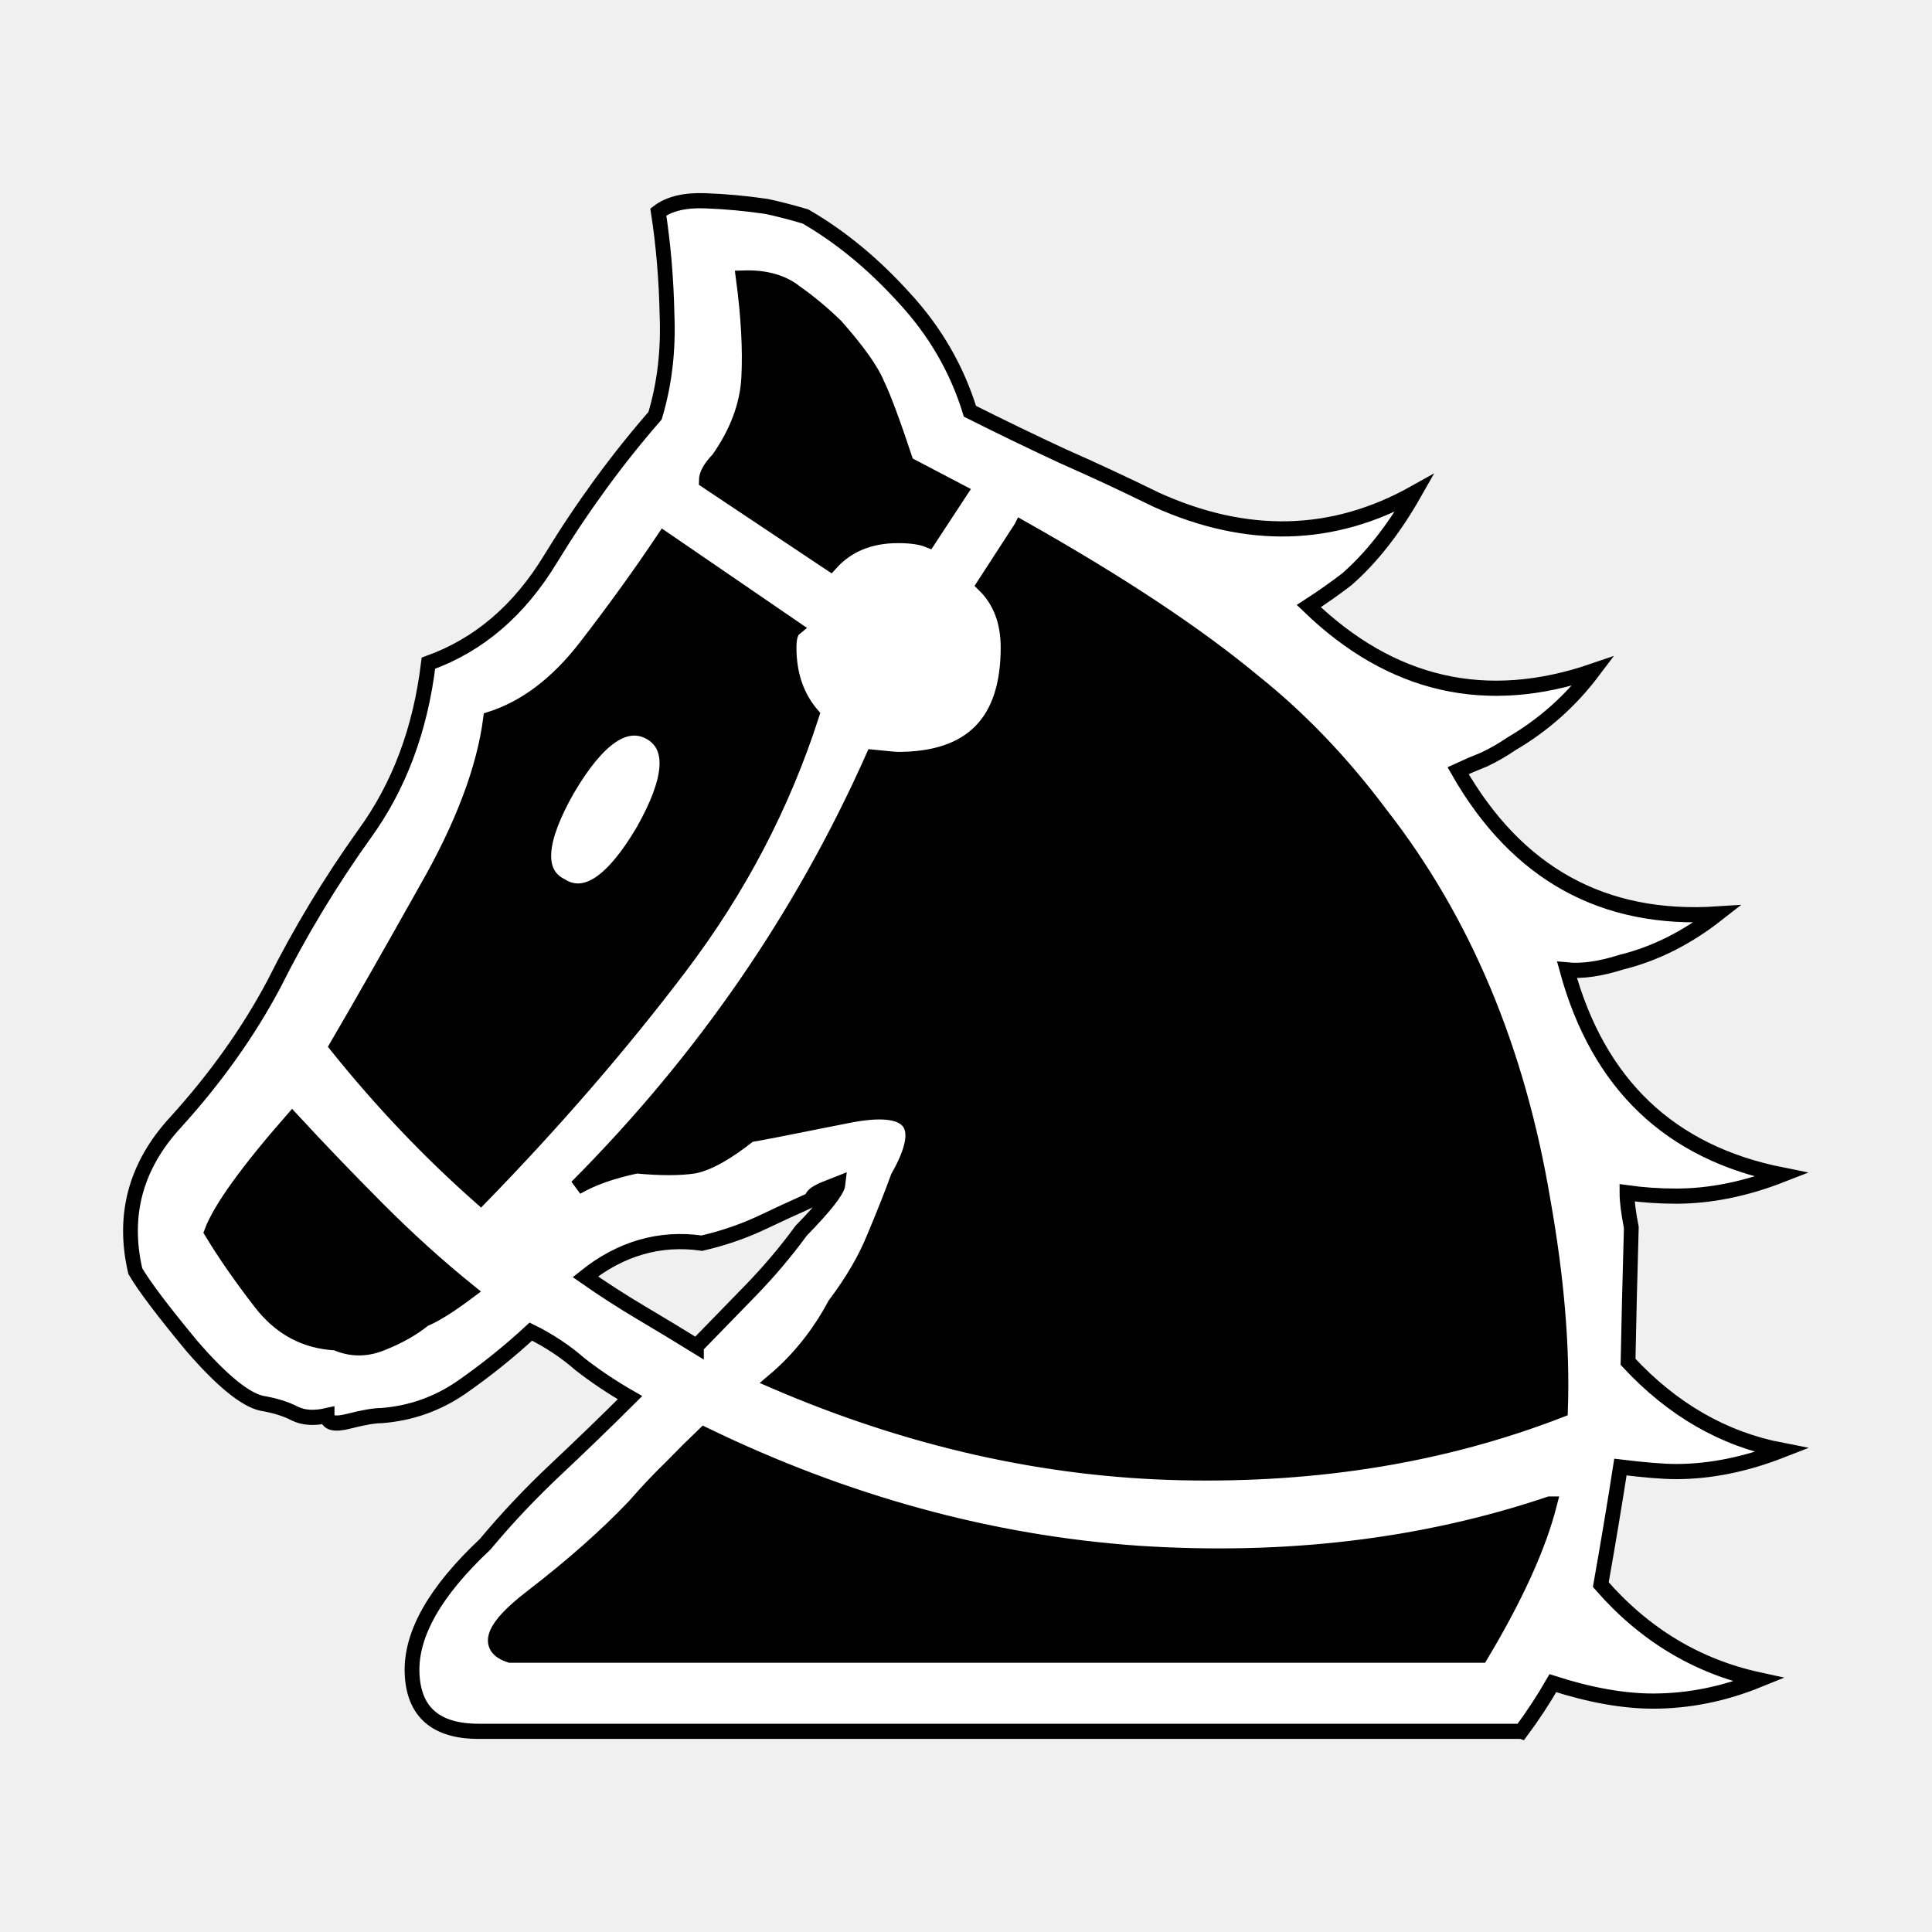
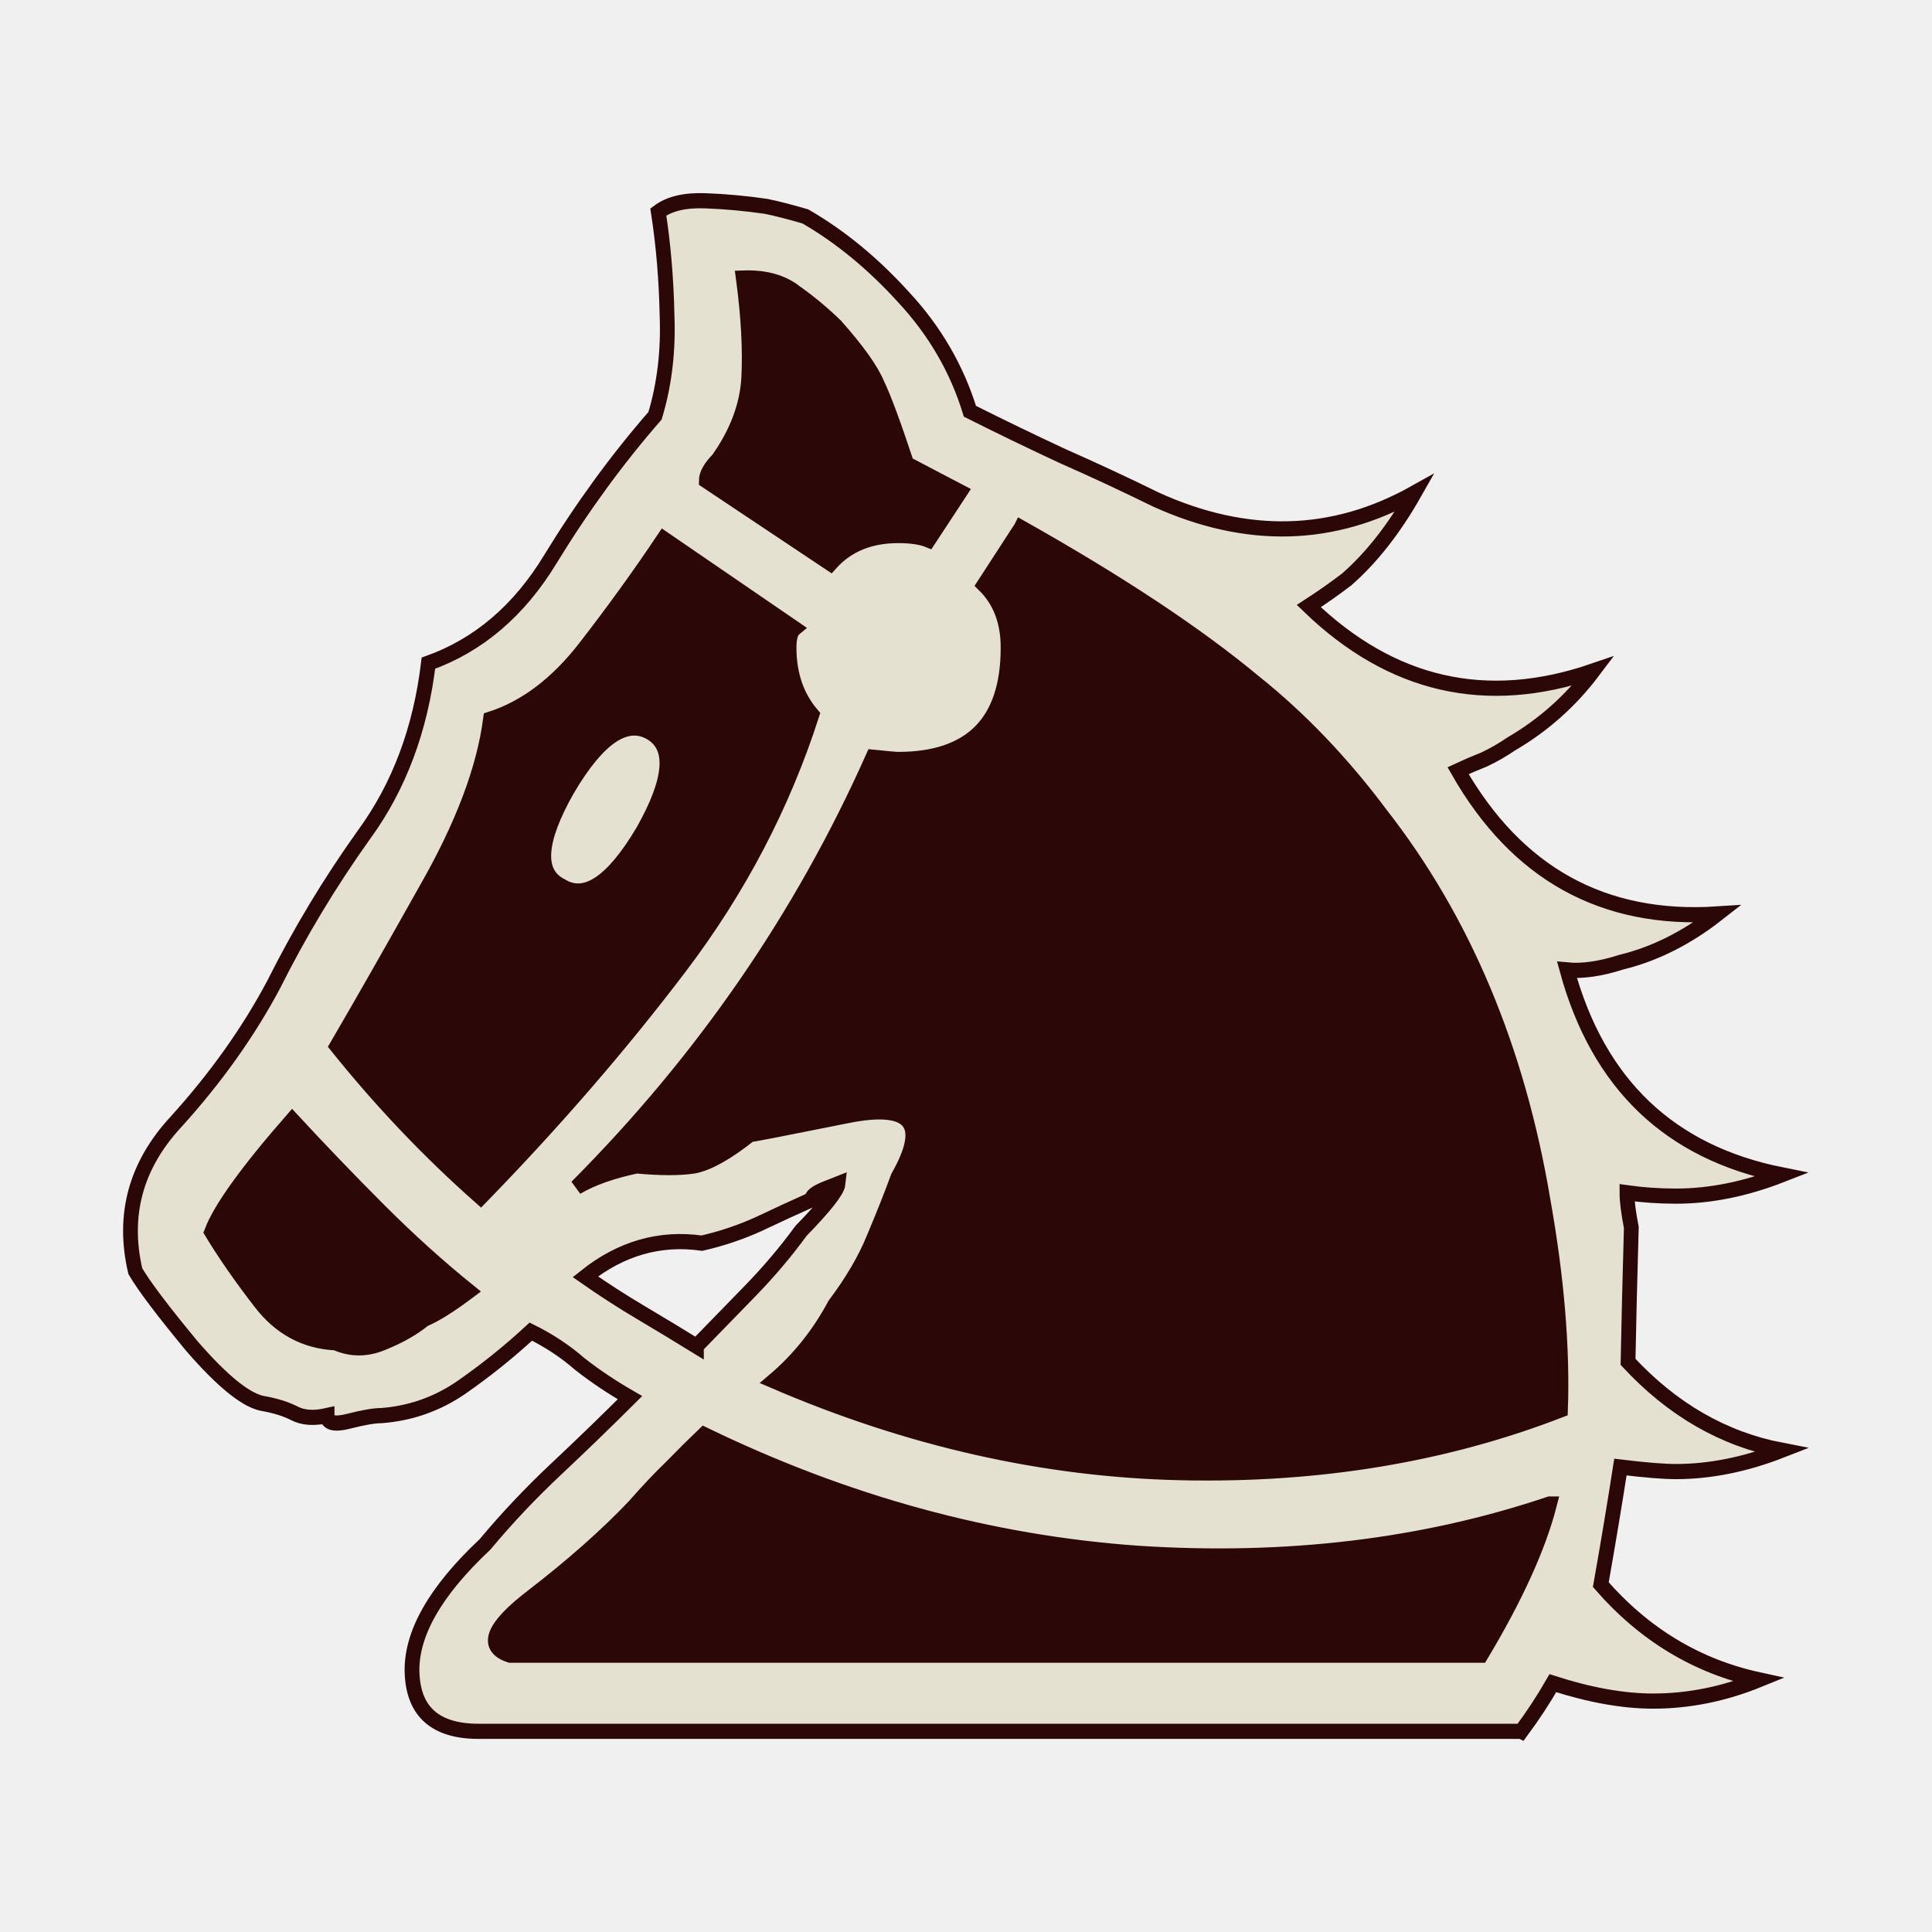
<svg xmlns="http://www.w3.org/2000/svg" width="550" height="550" viewBox="0 0 145.521 145.521" version="1.1" id="svg5">
  <defs id="defs2" />
  <g id="layer1" transform="translate(10.00001,9.999859)">
    <text xml:space="preserve" style="font-size:40px;line-height:1.25;font-family:'Chess Condal';-inkscape-font-specification:'Chess Condal';fill:#ffffff;fill-opacity:1;stroke:none;stroke-width:0.265;stroke-opacity:1" x="87.549" y="91.299" id="text29524">
      <tspan id="tspan29522" style="fill:#ffffff;fill-opacity:1;stroke:none;stroke-width:0.265;stroke-opacity:1" x="87.549" y="91.299" />
    </text>
    <text xml:space="preserve" style="font-size:40px;line-height:1.25;font-family:'Chess Leipzig';-inkscape-font-specification:'Chess Leipzig';stroke-width:0.265" x="254.014" y="94.276" id="text58610">
      <tspan id="tspan58608" style="stroke-width:0.265" x="254.014" y="94.276" />
    </text>
    <text xml:space="preserve" style="font-size:40px;line-height:1.25;font-family:'Chess Maya';-inkscape-font-specification:'Chess Maya';stroke-width:0.265" x="237.016" y="39.904" id="text87666">
      <tspan id="tspan87664" style="stroke-width:0.265" x="237.016" y="39.904" />
    </text>
-     <g id="g837" transform="matrix(0.2429111,0,0,0.2496111,3.004282,1.356204)">
-       <path style="fill:#000000;fill-opacity:1;stroke:#000000;stroke-width:4.577px;stroke-linecap:butt;stroke-linejoin:miter;stroke-opacity:1" d="m 5.641,316.169 c 2.284,-2.063 1.749,-5.709 2.949,-8.11 1.013,-2.027 3.223,-3.24 4.424,-5.161 3.292,-5.267 7.128,-10.569 11.06,-15.484 1.632,-2.04 3.712,-3.725 5.161,-5.898 0.431,-0.647 0.252,-1.605 0.737,-2.212 0.554,-0.692 1.645,-0.794 2.212,-1.475 1.484,-1.781 2.458,-3.932 3.687,-5.898 1.495,-2.391 1.73,-4.934 2.949,-7.373 1.739,-3.477 3.576,-6.755 5.161,-10.322 1.565,-3.522 1.922,-7.531 3.687,-11.06 1.508,-3.017 3.653,-5.831 5.161,-8.848 0.695,-1.39 0.675,-3.091 1.475,-4.424 1.432,-2.386 7.597,-8.781 8.11,-10.322 0.156,-0.466 -0.273,-1.066 0,-1.475 1.028,-1.542 5.335,-2.733 5.898,-4.424 0.156,-0.466 -0.156,-1.008 0,-1.475 0.48,-1.441 2.386,-2.733 2.949,-4.424 0.878,-2.634 -2.855,3.037 0.737,-2.949 0.715,-1.192 2.327,-1.706 2.949,-2.949 0.22,-0.44 -0.096,-0.993 0,-1.475 1.073,-5.367 0.084,0.57 2.212,-3.687 0.453,-0.906 0.235,-2.069 0.737,-2.949 1.935,-3.386 2.315,-1.784 3.687,-5.898 0.378,-1.133 1.61,-0.571 2.212,-1.475 0.273,-0.409 -0.156,-1.008 0,-1.475 0.378,-1.133 1.61,-0.571 2.212,-1.475 0.859,-1.289 0.957,-7.075 1.475,-8.11 0.311,-0.622 1.089,-0.896 1.475,-1.475 0.761,-1.142 0.672,-3.957 1.475,-5.161 1.161,-1.741 2.512,-3.399 3.687,-5.161 0.957,-1.436 4.579,-4.37 5.898,-5.161 1.605,-0.963 3.838,-0.888 5.161,-2.212 0.55,-0.55 0.252,-1.605 0.737,-2.212 2.053,-2.566 8.573,-4.886 11.06,-7.373 3.768,-3.768 -3.092,1.028 2.212,-2.949 1.533,-1.15 1.245,-0.186 2.212,-1.475 0.86,-1.146 1.199,-2.673 2.212,-3.687 1.115,-1.115 3.432,-2.199 4.424,-3.687 0.61,-0.915 0.836,-2.055 1.475,-2.949 1.01,-1.414 3.041,-2.073 3.687,-3.687 0.274,-0.685 -0.274,-1.527 0,-2.212 0.584,-1.461 2.245,-2.279 2.949,-3.687 1.588,-3.177 2.884,-7.111 3.687,-10.322 0.817,-3.268 3.698,-7.397 5.161,-10.322 1.534,-3.069 -0.051,0.788 1.475,-0.737 1.713,-1.713 3.934,-4.672 5.161,-5.898 0.348,-0.348 1.127,0.348 1.475,0 1.791,-1.791 -0.219,-1.083 1.475,-2.212 0.843,-0.562 2.233,-0.021 2.949,-0.737 0.348,-0.348 -0.22,-1.035 0,-1.475 0.348,-0.695 1.864,-0.042 2.212,-0.737 0.22,-0.44 -0.22,-1.035 0,-1.475 0.466,-0.933 1.959,-1.2 2.212,-2.212 0.179,-0.715 -0.145,-1.489 0,-2.212 0.664,-3.32 2.953,-6.643 4.424,-9.585 1.056,-2.112 1.453,-5.095 2.212,-7.373 2.354,-7.062 0.057,-13.499 1.475,-19.17 0.085,-0.337 0.68,-0.394 0.737,-0.737 0.392,-2.353 -1.064,-6.719 0,-8.848 0.271,-0.541 0.737,0.393 0.737,-2.212 0,-4.52 -1.877,-8.714 2.949,-10.322 5.975,-1.992 16.665,2.606 22.119,4.424 1.639,0.546 4.422,0.736 5.899,1.475 2.621,1.311 0.972,1.061 4.424,2.212 2.269,0.756 3.643,3.643 5.161,5.161 0.777,0.777 2.29,0.595 2.949,1.475 0.466,0.622 0.306,1.565 0.737,2.212 0.137,0.204 0.564,-0.174 0.737,0 1.791,1.791 -0.219,1.083 1.475,2.212 0.737,0.491 2.599,1.161 2.949,2.212 0.156,0.466 -0.156,1.008 0,1.475 0.378,1.133 1.61,0.571 2.212,1.475 0.273,0.409 -0.156,1.008 0,1.475 0.437,1.31 2.537,2.45 2.949,3.687 0.564,1.693 0.359,3.488 1.475,5.161 0.868,1.302 2.457,2.947 2.949,4.424 0.233,0.699 -0.274,1.527 0,2.212 0.258,0.645 1.089,0.896 1.475,1.475 0.513,0.769 0.35,2.175 0.737,2.949 0.111,0.22 0.627,-0.22 0.737,0 0.33,0.659 -0.659,1.882 0,2.212 0.44,0.22 1.127,-0.348 1.475,0 0.501,0.501 0.34,3.628 0.737,4.424 0.366,0.731 1.22,1.448 1.475,2.212 0.156,0.466 -0.22,1.035 0,1.475 0.879,1.758 3.792,3.265 4.424,5.161 0.156,0.466 -0.273,1.066 0,1.475 0.577,0.865 3.574,2.837 4.424,3.687 0.983,0.983 -1.564,0.707 0.737,1.475 2.239,0.746 5.205,0.911 7.373,2.212 0.596,0.358 0.829,1.216 1.475,1.475 2.529,0 1.998,-0.233 4.424,0.737 4.282,1.713 8.356,4.108 12.534,5.898 3.307,1.417 2.292,0.04 5.161,1.475 2.334,1.167 4.24,3.397 6.636,4.424 3.307,1.417 2.292,0.04 5.161,1.475 3.792,1.896 7.351,3.779 11.06,5.898 2.303,1.316 5.25,2.095 7.373,3.687 8.567,6.425 16.77,13.729 25.069,20.645 1.694,1.411 2.823,3.88 4.424,5.161 0.607,0.486 1.662,0.188 2.212,0.737 0.55,0.55 0.188,1.662 0.737,2.212 1.013,1.013 2.586,1.294 3.687,2.212 1.319,1.099 1.903,3.532 3.687,4.424 0.44,0.22 1.035,-0.22 1.475,0 0.643,0.322 7.463,8.2 8.11,8.848 1.696,1.696 4.682,2.958 6.636,4.424 1.927,1.445 3.056,3.338 4.424,5.161 0.417,0.556 0.983,0.983 1.475,1.475 0.737,0.492 1.658,0.783 2.212,1.475 0.486,0.607 0.188,1.662 0.737,2.212 0.55,0.55 1.662,0.188 2.212,0.737 0.936,0.936 0.681,2.628 1.475,3.687 2.268,3.023 5.003,5.885 7.373,8.848 1.401,1.751 3.593,4.559 4.424,6.636 0.183,0.456 -0.273,1.066 0,1.475 0.305,0.457 1.086,0.349 1.475,0.737 2.766,2.766 0.467,1.359 2.212,3.687 0.626,0.834 1.746,1.279 2.212,2.212 1.019,2.038 2.493,3.909 3.687,5.898 0.4,0.666 0.271,1.59 0.737,2.212 0.33,0.44 1.17,0.28 1.475,0.737 0.734,1.101 0.773,2.564 1.475,3.687 0.864,1.382 3.56,3.779 4.424,5.161 1.847,2.954 5.925,14.035 7.373,15.483 0.389,0.389 1.229,0.246 1.475,0.737 4.091,8.183 -3.379,-2.488 0.737,3.687 0.983,1.475 1.696,3.171 2.949,4.424 0.627,0.627 1.72,0.737 2.212,1.475 7.299,10.948 -4.555,-3.883 1.475,5.161 0.578,0.868 1.633,1.344 2.212,2.212 0.919,1.379 7.061,16.875 7.373,18.433 0.145,0.723 -0.274,1.527 0,2.212 0.258,0.645 1.216,0.829 1.475,1.475 0.6,1.5 0.575,6.761 1.475,8.11 0.305,0.457 1.229,0.246 1.475,0.737 0.33,0.659 -0.145,1.489 0,2.212 0.543,2.717 1.667,5.386 2.212,8.11 0.289,1.446 -0.289,2.978 0,4.424 1.265,6.324 0.737,13.302 0.737,19.907 0,9.339 0,18.679 0,28.018 0,7.619 0,15.238 0,22.857 0,3.084 -0.502,6.571 0,9.585 0.749,4.496 1.89,11.611 0.737,16.221 -0.509,2.034 -1.705,3.87 -2.212,5.898 -0.913,3.651 -1.076,7.651 -2.212,11.06 -0.774,2.322 -3.838,6.503 -4.424,8.848 -0.238,0.954 0.44,2.07 0,2.949 -1.585,3.17 -2.87,6.478 -4.424,9.585 -0.378,0.756 -0.359,2.193 -0.737,2.949 -0.738,1.476 -2.202,2.93 -2.949,4.424 -0.22,0.44 0.156,1.008 0,1.475 -0.43,1.289 -2.325,2.438 -2.949,3.687 -0.335,0.669 -1.285,4.972 -1.475,5.161 -0.368,0.369 -1.106,0.369 -1.475,0.737 -0.902,0.902 -1.109,3.135 -2.212,3.687 -0.44,0.22 -1.066,-0.273 -1.475,0 -0.578,0.386 -0.853,1.164 -1.475,1.475 -1.588,0.794 -27.785,0 -30.967,0 -6.744,0 -13.288,0.529 -19.907,1.475 -3.731,0.533 -8.048,0 -11.797,0 -8.356,0 -16.712,0 -25.069,0 -10.546,0 -23.581,-1.148 -33.916,0 -8.77,0.974 -17.641,0.737 -26.543,0.737 -4.588,0 -9.45,0.456 -14.009,0 -17.936,-1.794 -36.512,-0.737 -54.561,-0.737 -20.983,0 -41.714,-0.737 -62.671,-0.737 -6.144,0 -12.289,0 -18.433,0 -2.811,0 -6.848,0.684 -9.585,0 -0.86,-0.215 -1.371,-1.194 -2.212,-1.475 -3.263,-1.088 -6.422,0.951 -8.848,-1.475 -0.55,-0.55 -0.306,-1.565 -0.737,-2.212 -0.305,-0.457 -1.229,-0.246 -1.475,-0.737 -0.422,-0.844 -0.161,-2.821 -0.737,-3.687 -0.386,-0.578 -1.089,-0.896 -1.475,-1.475 -1.388,-2.082 1.136,-11.657 2.212,-13.272 2.881,-4.322 7.498,-7.498 11.06,-11.06 2.196,-2.196 -1.103,-0.96 2.212,-2.949 3.293,-1.976 6.507,-3.59 9.585,-5.898 7.185,-5.389 12.587,-12.815 19.907,-17.695 2.568,-1.712 3.769,-5.243 5.898,-7.373 2.635,-2.635 3.054,-2.737 5.161,-5.898 1.094,-1.64 3.156,-2.419 4.424,-3.687 1.37,-1.37 1.205,-3.116 2.949,-4.424 2.61,-1.957 5.078,-3.603 7.373,-5.898 1.205,-1.205 1.497,-2.598 2.949,-3.687 0.622,-0.466 1.662,-0.188 2.212,-0.737 0.389,-0.389 0.349,-1.086 0.737,-1.475 1.545,-1.545 4.555,-3.08 5.898,-4.424 0.389,-0.389 0.349,-1.086 0.737,-1.475 2.496,-2.496 0.453,1.022 2.949,-1.475 0.389,-0.389 0.349,-1.086 0.737,-1.475 0.618,-0.618 3.126,-1.652 3.687,-2.212 0.389,-0.389 0.349,-1.086 0.737,-1.475 0.777,-0.777 2.172,-0.697 2.949,-1.475 1.022,-1.022 4.038,-5.337 5.161,-5.898 0.44,-0.22 1.127,0.347 1.475,0 0.348,-0.347 -0.156,-1.008 0,-1.475 0.604,-1.813 3.557,-2.69 4.424,-4.424 1.122,-2.245 0.825,-1.562 2.949,-3.687 1.365,-1.365 1.521,-3.733 2.949,-5.161 1.61,-1.61 2.299,-3.08 3.687,-5.161 0.94,-1.41 3.875,-3.692 4.424,-4.424 1.265,-1.687 1.745,-3.761 2.212,-5.161 0.22,-0.659 1.216,-0.829 1.475,-1.475 1.769,-4.423 0.843,-1.685 2.212,-4.424 1.687,-3.374 1.756,-6.392 2.212,-9.585 0.211,-1.48 1.794,-3.367 0.737,-4.424 -0.561,-0.561 -6.275,-0.119 -6.636,0 -1.868,0.623 -3.234,1.827 -5.161,2.212 -4.132,0.827 -8.377,1.815 -12.534,2.949 -1.277,0.348 -2.395,1.188 -3.687,1.475 -1.44,0.32 -3.025,-0.466 -4.424,0 -2.375,0.792 -5.497,1.232 -8.11,2.212 -1.029,0.386 -1.892,1.173 -2.949,1.475 -0.709,0.203 -1.527,-0.274 -2.212,0 -1.866,0.747 -1.083,1.465 -2.949,2.212 -7.517,3.007 -14.884,3.905 -22.857,5.898 -1.15,0.288 -2.526,-0.232 -3.687,0 -4.36,0.872 -0.074,0.472 -4.424,2.212 -0.456,0.183 -0.983,0 -1.475,0 -0.737,0.246 -1.517,0.39 -2.212,0.737 -2.873,1.437 -5.263,3.737 -8.11,5.161 -0.695,0.347 -1.615,0.24 -2.212,0.737 -0.944,0.787 -1.444,1.99 -2.212,2.949 -1.385,1.731 -0.188,-0.366 -2.949,1.475 -3.624,2.416 -0.966,1.704 -3.687,4.424 -0.932,0.932 -3.662,2.187 -4.424,2.949 -0.389,0.389 -0.298,1.145 -0.737,1.475 -1.784,1.338 -3.818,1.448 -5.161,3.687 -0.4,0.666 -0.188,1.662 -0.737,2.212 -0.55,0.55 -1.517,0.39 -2.212,0.737 -1.129,0.565 -0.577,1.314 -1.475,2.212 -0.505,0.505 -4.213,2.634 -4.424,2.949 -1.583,2.374 0.141,1.737 -1.475,2.949 -1.563,1.172 -4.564,2.353 -5.898,3.687 -0.389,0.389 -0.349,1.086 -0.737,1.475 -0.817,0.817 -3.416,1.072 -4.424,1.475 -2.45,0.98 -4.524,3.016 -6.636,4.424 -1.318,0.878 -7.932,1.268 -9.585,1.475 -8.781,1.098 0.83,0.161 -4.424,1.475 -1.842,0.46 -4.024,-0.313 -5.898,0 -5.118,0.853 -10.229,1.313 -15.484,0 -2.504,-0.626 -9.739,-3.84 -11.06,-5.161 -0.691,-0.691 -1.231,-2.295 -2.212,-2.949 -2.587,-1.724 -6.21,-3.365 -8.11,-5.899 -0.591,-0.788 -4.423,-5.406 -5.161,-5.898 -0.457,-0.305 -1.086,-0.349 -1.475,-0.737 -1.392,-1.393 -0.348,-1.392 -0.737,-2.949 -0.405,-1.618 -1.578,-1.682 -2.212,-2.949 -0.695,-1.39 -0.779,-3.034 -1.475,-4.424 -2.513,-5.026 -3.687,-6.827 -3.687,-12.534 0,-5.078 3.958,-2.407 0.737,-8.848 z" id="path997" />
-       <g aria-label="n" id="text90574" style="font-size:600.874px;line-height:1.25;font-family:'Chess Magnetic';-inkscape-font-specification:'Chess Magnetic';fill:#ffffff;fill-opacity:1;stroke:#000000;stroke-width:3.975;stroke-opacity:1" transform="matrix(1.151538,0,0,1.151538,-13.07685,15.06095)">
-         <path d="M 374.501,401.097 H 93.722 c -11.54,0 -17.506,-5.086 -17.897,-15.257 -0.391,-10.171 6.161,-21.418 19.657,-33.74 5.868,-6.846 12.225,-13.398 19.071,-19.657 6.846,-6.259 13.496,-12.518 19.951,-18.777 -4.89,-2.738 -9.389,-5.672 -13.496,-8.802 -3.912,-3.325 -8.313,-6.161 -13.203,-8.508 -5.868,5.281 -12.127,10.171 -18.777,14.67 -6.455,4.303 -13.594,6.748 -21.418,7.335 -1.956,0 -4.89,0.489 -8.802,1.467 -3.912,0.978 -5.868,0.489 -5.868,-1.467 -3.521,0.782 -6.455,0.587 -8.802,-0.587 -2.347,-1.174 -5.281,-2.054 -8.802,-2.641 -4.499,-0.978 -10.758,-5.966 -18.777,-14.963 -7.824,-9.193 -12.909,-15.746 -15.257,-19.657 -3.521,-14.67 0.098,-27.677 10.856,-39.022 10.758,-11.54 19.56,-23.569 26.406,-36.088 7.041,-13.692 15.159,-26.797 24.352,-39.315 9.389,-12.518 15.159,-27.481 17.31,-44.89 13.496,-4.694 24.45,-13.79 32.86,-27.286 8.606,-13.692 17.995,-26.21 28.166,-37.555 2.543,-8.215 3.619,-17.017 3.227,-26.406 -0.196,-9.389 -0.978,-18.386 -2.347,-26.992 2.934,-2.152 7.139,-3.13 12.616,-2.934 5.477,0.196 10.953,0.685 16.43,1.467 2.934,0.587 6.455,1.467 10.562,2.641 9.389,5.281 18.191,12.323 26.406,21.124 8.411,8.802 14.376,18.777 17.897,29.926 8.411,4.108 16.724,8.019 24.939,11.736 8.215,3.521 16.626,7.335 25.232,11.442 24.45,10.758 47.628,10.171 69.535,-1.76 -5.477,9.389 -11.54,16.919 -18.191,22.591 -3.13,2.347 -6.552,4.694 -10.269,7.041 22.298,20.929 47.823,26.601 76.576,17.017 -6.064,7.824 -13.398,14.181 -22.005,19.071 -2.347,1.565 -4.792,2.934 -7.335,4.108 -2.543,0.978 -4.89,1.956 -7.041,2.934 15.843,26.992 39.119,39.511 69.828,37.555 -8.215,6.259 -16.821,10.464 -25.819,12.616 -5.672,1.76 -10.562,2.445 -14.67,2.054 8.411,29.926 27.677,47.823 57.799,53.691 -9.78,3.716 -19.266,5.575 -28.459,5.575 -4.499,0 -8.9,-0.293 -13.203,-0.88 0,2.152 0.391,5.183 1.174,9.095 -0.391,13.496 -0.685,25.232 -0.88,35.207 11.931,12.518 25.721,20.244 41.369,23.178 -9.78,3.716 -19.266,5.575 -28.459,5.575 -3.325,0 -8.313,-0.391 -14.963,-1.174 -1.565,9.78 -3.325,20.049 -5.281,30.807 11.736,13.105 25.917,21.418 42.542,24.939 -9.389,3.716 -18.875,5.575 -28.459,5.575 -8.019,0 -17.017,-1.565 -26.992,-4.694 -2.543,4.303 -5.379,8.508 -8.508,12.616 z M 143.599,88.63 c -6.455,9.389 -13.496,18.875 -21.124,28.459 -7.628,9.584 -16.137,15.843 -25.525,18.777 -1.76,13.105 -7.53,27.97 -17.31,44.596 -9.584,16.626 -17.604,30.318 -24.058,41.075 11.931,14.474 24.841,27.677 38.728,39.608 19.951,-19.951 37.848,-40.097 53.691,-60.439 15.843,-20.342 27.677,-42.347 35.501,-66.014 -4.108,-4.694 -6.161,-10.562 -6.161,-17.604 0,-2.543 0.489,-4.205 1.467,-4.988 z m 8.802,211.538 14.376,-14.376 c 5.086,-5.086 9.682,-10.367 13.79,-15.843 6.455,-6.455 9.78,-10.562 9.975,-12.323 l -3.814,1.467 c -2.347,0.978 -3.423,1.858 -3.227,2.641 -4.499,1.956 -9.291,4.108 -14.376,6.455 -4.89,2.152 -9.975,3.814 -15.257,4.988 -11.345,-1.565 -21.809,1.369 -31.393,8.802 4.89,3.325 9.878,6.455 14.963,9.389 5.086,2.934 10.073,5.868 14.963,8.802 z m 87.432,-214.472 -9.975,14.963 c 4.303,4.108 6.455,9.584 6.455,16.43 0,19.56 -9.878,29.34 -29.633,29.34 -0.587,0 -2.836,-0.196 -6.748,-0.587 -19.169,41.858 -45.77,79.412 -79.804,112.664 4.108,-2.347 9.486,-4.205 16.137,-5.575 6.455,0.587 11.638,0.587 15.55,0 3.912,-0.782 8.9,-3.521 14.963,-8.215 0.587,0 9.389,-1.663 26.406,-4.988 17.213,-3.325 21.711,2.054 13.496,16.137 -1.76,4.694 -3.912,9.975 -6.455,15.843 -2.347,5.672 -5.868,11.54 -10.562,17.604 -4.303,7.824 -9.78,14.474 -16.43,19.951 36.381,15.257 72.958,23.276 109.73,24.058 36.968,0.782 71.002,-4.694 102.102,-16.43 0.587,-16.235 -0.978,-34.523 -4.694,-54.865 -6.846,-39.706 -21.418,-73.447 -43.716,-101.221 -10.367,-13.496 -21.711,-25.036 -34.034,-34.621 -15.452,-12.518 -36.381,-26.014 -62.787,-40.489 z M 43.551,240.903 c -12.127,13.496 -19.364,23.276 -21.711,29.34 3.521,5.672 7.922,11.834 13.203,18.484 5.281,6.65 12.029,10.171 20.244,10.562 4.108,1.76 8.313,1.76 12.616,0 4.499,-1.76 8.215,-3.814 11.149,-6.161 2.934,-1.174 6.944,-3.619 12.029,-7.335 -8.215,-6.455 -16.332,-13.594 -24.352,-21.418 -8.019,-7.824 -15.746,-15.648 -23.178,-23.472 z M 382.13,341.537 c -34.034,11.149 -71.002,15.452 -110.903,12.909 -39.706,-2.738 -78.63,-13.105 -116.771,-31.1 -2.738,2.543 -5.672,5.379 -8.802,8.508 -3.13,2.934 -6.455,6.357 -9.975,10.269 -7.433,7.628 -16.626,15.55 -27.579,23.765 -10.758,8.019 -12.714,13.105 -5.868,15.257 h 261.415 c 9.389,-15.257 15.55,-28.459 18.484,-39.608 z M 155.041,73.374 188.488,95.085 c 4.499,-4.89 10.562,-7.335 18.191,-7.335 3.521,0 6.259,0.391 8.215,1.174 l 8.508,-12.616 c -7.628,-3.912 -12.42,-6.357 -14.376,-7.335 -3.521,-10.367 -6.161,-17.31 -7.922,-20.831 -1.565,-3.716 -5.281,-8.802 -11.149,-15.257 -3.521,-3.325 -7.139,-6.259 -10.856,-8.802 -3.521,-2.738 -8.215,-4.01 -14.083,-3.814 1.369,9.975 1.858,18.68 1.467,26.112 -0.391,7.237 -3.13,14.376 -8.215,21.418 -2.152,2.152 -3.227,4.01 -3.227,5.575 z m -37.261,80.684 c 8.215,-13.496 15.648,-18.386 22.298,-14.67 6.455,3.716 5.77,12.323 -2.054,25.819 -8.215,13.496 -15.55,18.288 -22.005,14.376 -6.846,-3.325 -6.259,-11.834 1.76,-25.525 z" id="path862" style="fill:#ffffff;fill-opacity:1;stroke:#000000;stroke-opacity:1" />
-       </g>
+     <path style="fill:#2c0707;fill-opacity:1;stroke:#2c0707;stroke-width:1.127px;stroke-linecap:butt;stroke-linejoin:miter;stroke-opacity:1" d="m 4.375,80.276 c 0.555,-0.515 0.425,-1.425 0.716,-2.024 0.246,-0.506 0.783,-0.809 1.075,-1.288 0.8,-1.315 1.732,-2.638 2.687,-3.865 0.396,-0.509 0.902,-0.93 1.254,-1.472 0.105,-0.161 0.061,-0.401 0.179,-0.552 0.134,-0.173 0.4,-0.198 0.537,-0.368 0.361,-0.445 0.597,-0.982 0.896,-1.472 0.363,-0.597 0.42,-1.232 0.716,-1.84 0.422,-0.868 0.869,-1.686 1.254,-2.577 0.38,-0.879 0.467,-1.88 0.896,-2.761 0.366,-0.753 0.887,-1.455 1.254,-2.208 0.169,-0.347 0.164,-0.772 0.358,-1.104 0.348,-0.596 1.845,-2.192 1.97,-2.577 0.038,-0.116 -0.066,-0.266 0,-0.368 0.25,-0.385 1.296,-0.682 1.433,-1.104 0.038,-0.116 -0.038,-0.252 0,-0.368 0.117,-0.36 0.58,-0.682 0.716,-1.104 0.213,-0.658 -0.693,0.758 0.179,-0.736 0.174,-0.298 0.565,-0.426 0.716,-0.736 0.053,-0.11 -0.023,-0.248 0,-0.368 0.261,-1.34 0.02,0.142 0.537,-0.92 0.11,-0.226 0.057,-0.517 0.179,-0.736 0.47,-0.845 0.562,-0.445 0.896,-1.472 0.092,-0.283 0.391,-0.143 0.537,-0.368 0.066,-0.102 -0.038,-0.252 0,-0.368 0.092,-0.283 0.391,-0.143 0.537,-0.368 0.209,-0.322 0.232,-1.766 0.358,-2.024 0.076,-0.155 0.265,-0.224 0.358,-0.368 0.185,-0.285 0.163,-0.988 0.358,-1.288 0.282,-0.435 0.61,-0.848 0.896,-1.288 0.232,-0.358 1.112,-1.091 1.433,-1.288 0.39,-0.24 0.932,-0.222 1.254,-0.552 0.133,-0.137 0.061,-0.401 0.179,-0.552 0.499,-0.64 2.082,-1.22 2.687,-1.84 0.915,-0.941 -0.751,0.257 0.537,-0.736 0.372,-0.287 0.303,-0.046 0.537,-0.368 0.209,-0.286 0.291,-0.667 0.537,-0.92 0.271,-0.278 0.834,-0.549 1.075,-0.92 0.148,-0.228 0.203,-0.513 0.358,-0.736 0.245,-0.353 0.739,-0.517 0.896,-0.92 0.067,-0.171 -0.067,-0.381 0,-0.552 0.142,-0.365 0.545,-0.569 0.716,-0.92 0.386,-0.793 0.701,-1.775 0.896,-2.577 0.198,-0.816 0.898,-1.846 1.254,-2.577 0.373,-0.766 -0.012,0.197 0.358,-0.184 0.416,-0.428 0.956,-1.166 1.254,-1.472 0.084,-0.087 0.274,0.087 0.358,0 0.435,-0.447 -0.053,-0.27 0.358,-0.552 0.205,-0.14 0.542,-0.005 0.716,-0.184 0.084,-0.087 -0.053,-0.258 0,-0.368 0.084,-0.174 0.453,-0.01 0.537,-0.184 0.053,-0.11 -0.053,-0.258 0,-0.368 0.113,-0.233 0.476,-0.3 0.537,-0.552 0.043,-0.179 -0.035,-0.372 0,-0.552 0.161,-0.829 0.717,-1.658 1.075,-2.393 0.256,-0.527 0.353,-1.272 0.537,-1.84 0.572,-1.763 0.014,-3.37 0.358,-4.785 0.021,-0.084 0.165,-0.098 0.179,-0.184 0.095,-0.587 -0.259,-1.677 0,-2.208 0.066,-0.135 0.179,0.098 0.179,-0.552 0,-1.128 -0.456,-2.175 0.716,-2.577 1.451,-0.497 4.048,0.65 5.373,1.104 0.398,0.136 1.074,0.184 1.433,0.368 0.637,0.327 0.236,0.265 1.075,0.552 0.551,0.189 0.885,0.909 1.254,1.288 0.189,0.194 0.556,0.149 0.716,0.368 0.113,0.155 0.074,0.391 0.179,0.552 0.033,0.051 0.137,-0.043 0.179,0 0.435,0.447 -0.053,0.27 0.358,0.552 0.179,0.123 0.631,0.29 0.716,0.552 0.038,0.116 -0.038,0.252 0,0.368 0.092,0.283 0.391,0.143 0.537,0.368 0.066,0.102 -0.038,0.252 0,0.368 0.106,0.327 0.616,0.612 0.716,0.92 0.137,0.423 0.087,0.871 0.358,1.288 0.211,0.325 0.597,0.736 0.716,1.104 0.057,0.175 -0.067,0.381 0,0.552 0.063,0.161 0.265,0.224 0.358,0.368 0.125,0.192 0.085,0.543 0.179,0.736 0.027,0.055 0.152,-0.055 0.179,0 0.08,0.165 -0.16,0.47 0,0.552 0.107,0.055 0.274,-0.087 0.358,0 0.122,0.125 0.082,0.906 0.179,1.104 0.089,0.183 0.296,0.361 0.358,0.552 0.038,0.116 -0.053,0.258 0,0.368 0.213,0.439 0.921,0.815 1.075,1.288 0.038,0.116 -0.066,0.266 0,0.368 0.14,0.216 0.868,0.708 1.075,0.92 0.239,0.245 -0.38,0.177 0.179,0.368 0.544,0.186 1.264,0.227 1.791,0.552 0.145,0.089 0.201,0.304 0.358,0.368 0.614,0 0.485,-0.058 1.075,0.184 1.04,0.428 2.03,1.025 3.045,1.472 0.803,0.354 0.557,0.01 1.254,0.368 0.567,0.291 1.03,0.848 1.612,1.104 0.803,0.354 0.557,0.01 1.254,0.368 0.921,0.473 1.786,0.943 2.687,1.472 0.559,0.328 1.275,0.523 1.791,0.92 2.081,1.604 4.074,3.427 6.089,5.153 0.411,0.352 0.686,0.969 1.075,1.288 0.147,0.121 0.404,0.047 0.537,0.184 0.133,0.137 0.046,0.415 0.179,0.552 0.246,0.253 0.628,0.323 0.896,0.552 0.32,0.274 0.462,0.882 0.896,1.104 0.107,0.055 0.251,-0.055 0.358,0 0.156,0.08 1.813,2.047 1.97,2.208 0.412,0.423 1.137,0.738 1.612,1.104 0.468,0.361 0.742,0.833 1.075,1.288 0.101,0.139 0.239,0.245 0.358,0.368 0.179,0.123 0.403,0.195 0.537,0.368 0.118,0.151 0.046,0.415 0.179,0.552 0.133,0.137 0.404,0.047 0.537,0.184 0.227,0.234 0.165,0.656 0.358,0.92 0.551,0.755 1.215,1.469 1.791,2.208 0.34,0.437 0.873,1.138 1.075,1.656 0.044,0.114 -0.066,0.266 0,0.368 0.074,0.114 0.264,0.087 0.358,0.184 0.672,0.69 0.113,0.339 0.537,0.92 0.152,0.208 0.424,0.319 0.537,0.552 0.248,0.509 0.606,0.976 0.896,1.472 0.097,0.166 0.066,0.397 0.179,0.552 0.08,0.11 0.284,0.07 0.358,0.184 0.178,0.275 0.188,0.64 0.358,0.92 0.21,0.345 0.865,0.943 1.075,1.288 0.449,0.737 1.439,3.503 1.791,3.865 0.094,0.097 0.298,0.061 0.358,0.184 0.994,2.043 -0.821,-0.621 0.179,0.92 0.239,0.368 0.412,0.791 0.716,1.104 0.152,0.156 0.418,0.184 0.537,0.368 1.773,2.733 -1.106,-0.969 0.358,1.288 0.141,0.217 0.397,0.336 0.537,0.552 0.223,0.344 1.715,4.212 1.791,4.601 0.035,0.18 -0.067,0.381 0,0.552 0.063,0.161 0.295,0.207 0.358,0.368 0.146,0.374 0.14,1.688 0.358,2.024 0.074,0.114 0.299,0.061 0.358,0.184 0.08,0.165 -0.035,0.372 0,0.552 0.132,0.678 0.405,1.344 0.537,2.024 0.07,0.361 -0.07,0.743 0,1.104 0.307,1.579 0.179,3.32 0.179,4.969 0,2.331 0,4.662 0,6.994 0,1.902 0,3.804 0,5.705 0,0.77 -0.122,1.64 0,2.393 0.182,1.122 0.459,2.898 0.179,4.049 -0.124,0.508 -0.414,0.966 -0.537,1.472 -0.222,0.911 -0.261,1.91 -0.537,2.761 -0.188,0.58 -0.932,1.623 -1.075,2.208 -0.058,0.238 0.107,0.517 0,0.736 -0.385,0.791 -0.697,1.617 -1.075,2.393 -0.092,0.189 -0.087,0.547 -0.179,0.736 -0.179,0.368 -0.535,0.731 -0.716,1.104 -0.053,0.11 0.038,0.252 0,0.368 -0.104,0.322 -0.565,0.609 -0.716,0.92 -0.081,0.167 -0.312,1.241 -0.358,1.288 -0.089,0.092 -0.269,0.092 -0.358,0.184 -0.219,0.225 -0.269,0.783 -0.537,0.92 -0.107,0.055 -0.259,-0.068 -0.358,0 -0.141,0.096 -0.207,0.29 -0.358,0.368 -0.386,0.198 -6.749,0 -7.522,0 -1.638,0 -3.228,0.132 -4.836,0.368 -0.906,0.133 -1.955,0 -2.866,0 -2.03,0 -4.06,0 -6.089,0 -2.562,0 -5.728,-0.287 -8.239,0 -2.13,0.243 -4.285,0.184 -6.448,0.184 -1.115,0 -2.296,0.114 -3.403,0 -4.357,-0.448 -8.869,-0.184 -13.253,-0.184 -5.097,0 -10.133,-0.184 -15.224,-0.184 -1.493,0 -2.985,0 -4.478,0 -0.683,0 -1.664,0.171 -2.328,0 -0.209,-0.054 -0.333,-0.298 -0.537,-0.368 -0.793,-0.272 -1.56,0.237 -2.149,-0.368 -0.133,-0.137 -0.074,-0.391 -0.179,-0.552 -0.074,-0.114 -0.299,-0.061 -0.358,-0.184 -0.102,-0.211 -0.039,-0.704 -0.179,-0.92 -0.094,-0.144 -0.265,-0.224 -0.358,-0.368 -0.337,-0.52 0.276,-2.91 0.537,-3.313 0.7,-1.079 1.821,-1.872 2.687,-2.761 0.533,-0.548 -0.268,-0.24 0.537,-0.736 0.8,-0.493 1.581,-0.896 2.328,-1.472 1.745,-1.345 3.058,-3.199 4.836,-4.417 0.624,-0.427 0.916,-1.309 1.433,-1.84 0.64,-0.658 0.742,-0.683 1.254,-1.472 0.266,-0.409 0.767,-0.604 1.075,-0.92 0.333,-0.342 0.293,-0.778 0.716,-1.104 0.634,-0.489 1.233,-0.899 1.791,-1.472 0.293,-0.301 0.364,-0.648 0.716,-0.92 0.151,-0.116 0.404,-0.047 0.537,-0.184 0.094,-0.097 0.085,-0.271 0.179,-0.368 0.375,-0.386 1.106,-0.769 1.433,-1.104 0.094,-0.097 0.085,-0.271 0.179,-0.368 0.606,-0.623 0.11,0.255 0.716,-0.368 0.094,-0.097 0.085,-0.271 0.179,-0.368 0.15,-0.154 0.759,-0.412 0.896,-0.552 0.094,-0.097 0.085,-0.271 0.179,-0.368 0.189,-0.194 0.528,-0.174 0.716,-0.368 0.248,-0.255 0.981,-1.332 1.254,-1.472 0.107,-0.055 0.274,0.087 0.358,0 0.084,-0.087 -0.038,-0.252 0,-0.368 0.147,-0.452 0.864,-0.671 1.075,-1.104 0.273,-0.56 0.2,-0.39 0.716,-0.92 0.332,-0.341 0.37,-0.932 0.716,-1.288 0.391,-0.402 0.559,-0.769 0.896,-1.288 0.228,-0.352 0.941,-0.922 1.075,-1.104 0.307,-0.421 0.424,-0.939 0.537,-1.288 0.053,-0.165 0.295,-0.207 0.358,-0.368 0.43,-1.104 0.205,-0.421 0.537,-1.104 0.41,-0.842 0.427,-1.596 0.537,-2.393 0.051,-0.369 0.436,-0.84 0.179,-1.104 -0.136,-0.14 -1.524,-0.03 -1.612,0 -0.454,0.155 -0.786,0.456 -1.254,0.552 -1.004,0.206 -2.035,0.453 -3.045,0.736 -0.31,0.087 -0.582,0.296 -0.896,0.368 -0.35,0.08 -0.735,-0.116 -1.075,0 -0.577,0.198 -1.335,0.308 -1.97,0.552 -0.25,0.096 -0.46,0.293 -0.716,0.368 -0.172,0.051 -0.371,-0.068 -0.537,0 -0.453,0.186 -0.263,0.366 -0.716,0.552 -1.826,0.751 -3.615,0.975 -5.552,1.472 -0.279,0.072 -0.614,-0.058 -0.896,0 -1.059,0.218 -0.018,0.118 -1.075,0.552 -0.111,0.046 -0.239,0 -0.358,0 -0.179,0.061 -0.368,0.097 -0.537,0.184 -0.698,0.359 -1.278,0.933 -1.97,1.288 -0.169,0.087 -0.392,0.06 -0.537,0.184 -0.229,0.196 -0.351,0.497 -0.537,0.736 -0.336,0.432 -0.046,-0.091 -0.716,0.368 -0.88,0.603 -0.235,0.425 -0.896,1.104 -0.226,0.233 -0.89,0.546 -1.075,0.736 -0.094,0.097 -0.072,0.286 -0.179,0.368 -0.433,0.334 -0.927,0.361 -1.254,0.92 -0.097,0.166 -0.046,0.415 -0.179,0.552 -0.133,0.137 -0.368,0.097 -0.537,0.184 -0.274,0.141 -0.14,0.328 -0.358,0.552 -0.123,0.126 -1.023,0.657 -1.075,0.736 -0.384,0.593 0.034,0.434 -0.358,0.736 -0.38,0.293 -1.109,0.587 -1.433,0.92 -0.094,0.097 -0.085,0.271 -0.179,0.368 -0.198,0.204 -0.83,0.267 -1.075,0.368 -0.595,0.245 -1.099,0.753 -1.612,1.104 -0.32,0.219 -1.927,0.316 -2.328,0.368 -2.133,0.274 0.202,0.04 -1.075,0.368 -0.447,0.115 -0.977,-0.078 -1.433,0 -1.243,0.213 -2.485,0.328 -3.761,0 C 12.363,93.186 10.606,92.384 10.285,92.054 10.117,91.882 9.986,91.481 9.748,91.318 9.119,90.888 8.239,90.478 7.778,89.846 7.634,89.649 6.703,88.496 6.524,88.373 6.413,88.297 6.26,88.286 6.166,88.189 5.827,87.842 6.081,87.842 5.987,87.453 5.888,87.049 5.603,87.033 5.449,86.717 5.28,86.37 5.26,85.96 5.091,85.613 c -0.61,-1.255 -0.896,-1.704 -0.896,-3.129 0,-1.268 0.961,-0.601 0.179,-2.208 z" id="path997" />
+     <g aria-label="n" id="text90574" style="font-size:600.874px;line-height:1.25;font-family:'Chess Magnetic';-inkscape-font-specification:'Chess Magnetic';fill:#e4e1d0;fill-opacity:1;stroke:#2c0707;stroke-width:3.975;stroke-opacity:1" transform="matrix(0.2797213,0,0,0.2874366,-0.1722286,5.115584)">
+       <path d="M 374.501,401.097 H 93.722 c -11.54,0 -17.506,-5.086 -17.897,-15.257 -0.391,-10.171 6.161,-21.418 19.657,-33.74 5.868,-6.846 12.225,-13.398 19.071,-19.657 6.846,-6.259 13.496,-12.518 19.951,-18.777 -4.89,-2.738 -9.389,-5.672 -13.496,-8.802 -3.912,-3.325 -8.313,-6.161 -13.203,-8.508 -5.868,5.281 -12.127,10.171 -18.777,14.67 -6.455,4.303 -13.594,6.748 -21.418,7.335 -1.956,0 -4.89,0.489 -8.802,1.467 -3.912,0.978 -5.868,0.489 -5.868,-1.467 -3.521,0.782 -6.455,0.587 -8.802,-0.587 -2.347,-1.174 -5.281,-2.054 -8.802,-2.641 -4.499,-0.978 -10.758,-5.966 -18.777,-14.963 -7.824,-9.193 -12.909,-15.746 -15.257,-19.657 -3.521,-14.67 0.098,-27.677 10.856,-39.022 10.758,-11.54 19.56,-23.569 26.406,-36.088 7.041,-13.692 15.159,-26.797 24.352,-39.315 9.389,-12.518 15.159,-27.481 17.31,-44.89 13.496,-4.694 24.45,-13.79 32.86,-27.286 8.606,-13.692 17.995,-26.21 28.166,-37.555 2.543,-8.215 3.619,-17.017 3.227,-26.406 -0.196,-9.389 -0.978,-18.386 -2.347,-26.992 2.934,-2.152 7.139,-3.13 12.616,-2.934 5.477,0.196 10.953,0.685 16.43,1.467 2.934,0.587 6.455,1.467 10.562,2.641 9.389,5.281 18.191,12.323 26.406,21.124 8.411,8.802 14.376,18.777 17.897,29.926 8.411,4.108 16.724,8.019 24.939,11.736 8.215,3.521 16.626,7.335 25.232,11.442 24.45,10.758 47.628,10.171 69.535,-1.76 -5.477,9.389 -11.54,16.919 -18.191,22.591 -3.13,2.347 -6.552,4.694 -10.269,7.041 22.298,20.929 47.823,26.601 76.576,17.017 -6.064,7.824 -13.398,14.181 -22.005,19.071 -2.347,1.565 -4.792,2.934 -7.335,4.108 -2.543,0.978 -4.89,1.956 -7.041,2.934 15.843,26.992 39.119,39.511 69.828,37.555 -8.215,6.259 -16.821,10.464 -25.819,12.616 -5.672,1.76 -10.562,2.445 -14.67,2.054 8.411,29.926 27.677,47.823 57.799,53.691 -9.78,3.716 -19.266,5.575 -28.459,5.575 -4.499,0 -8.9,-0.293 -13.203,-0.88 0,2.152 0.391,5.183 1.174,9.095 -0.391,13.496 -0.685,25.232 -0.88,35.207 11.931,12.518 25.721,20.244 41.369,23.178 -9.78,3.716 -19.266,5.575 -28.459,5.575 -3.325,0 -8.313,-0.391 -14.963,-1.174 -1.565,9.78 -3.325,20.049 -5.281,30.807 11.736,13.105 25.917,21.418 42.542,24.939 -9.389,3.716 -18.875,5.575 -28.459,5.575 -8.019,0 -17.017,-1.565 -26.992,-4.694 -2.543,4.303 -5.379,8.508 -8.508,12.616 z M 143.599,88.63 c -6.455,9.389 -13.496,18.875 -21.124,28.459 -7.628,9.584 -16.137,15.843 -25.525,18.777 -1.76,13.105 -7.53,27.97 -17.31,44.596 -9.584,16.626 -17.604,30.318 -24.058,41.075 11.931,14.474 24.841,27.677 38.728,39.608 19.951,-19.951 37.848,-40.097 53.691,-60.439 15.843,-20.342 27.677,-42.347 35.501,-66.014 -4.108,-4.694 -6.161,-10.562 -6.161,-17.604 0,-2.543 0.489,-4.205 1.467,-4.988 z m 8.802,211.538 14.376,-14.376 c 5.086,-5.086 9.682,-10.367 13.79,-15.843 6.455,-6.455 9.78,-10.562 9.975,-12.323 l -3.814,1.467 c -2.347,0.978 -3.423,1.858 -3.227,2.641 -4.499,1.956 -9.291,4.108 -14.376,6.455 -4.89,2.152 -9.975,3.814 -15.257,4.988 -11.345,-1.565 -21.809,1.369 -31.393,8.802 4.89,3.325 9.878,6.455 14.963,9.389 5.086,2.934 10.073,5.868 14.963,8.802 z m 87.432,-214.472 -9.975,14.963 c 4.303,4.108 6.455,9.584 6.455,16.43 0,19.56 -9.878,29.34 -29.633,29.34 -0.587,0 -2.836,-0.196 -6.748,-0.587 -19.169,41.858 -45.77,79.412 -79.804,112.664 4.108,-2.347 9.486,-4.205 16.137,-5.575 6.455,0.587 11.638,0.587 15.55,0 3.912,-0.782 8.9,-3.521 14.963,-8.215 0.587,0 9.389,-1.663 26.406,-4.988 17.213,-3.325 21.711,2.054 13.496,16.137 -1.76,4.694 -3.912,9.975 -6.455,15.843 -2.347,5.672 -5.868,11.54 -10.562,17.604 -4.303,7.824 -9.78,14.474 -16.43,19.951 36.381,15.257 72.958,23.276 109.73,24.058 36.968,0.782 71.002,-4.694 102.102,-16.43 0.587,-16.235 -0.978,-34.523 -4.694,-54.865 -6.846,-39.706 -21.418,-73.447 -43.716,-101.221 -10.367,-13.496 -21.711,-25.036 -34.034,-34.621 -15.452,-12.518 -36.381,-26.014 -62.787,-40.489 z M 43.551,240.903 c -12.127,13.496 -19.364,23.276 -21.711,29.34 3.521,5.672 7.922,11.834 13.203,18.484 5.281,6.65 12.029,10.171 20.244,10.562 4.108,1.76 8.313,1.76 12.616,0 4.499,-1.76 8.215,-3.814 11.149,-6.161 2.934,-1.174 6.944,-3.619 12.029,-7.335 -8.215,-6.455 -16.332,-13.594 -24.352,-21.418 -8.019,-7.824 -15.746,-15.648 -23.178,-23.472 z M 382.13,341.537 c -34.034,11.149 -71.002,15.452 -110.903,12.909 -39.706,-2.738 -78.63,-13.105 -116.771,-31.1 -2.738,2.543 -5.672,5.379 -8.802,8.508 -3.13,2.934 -6.455,6.357 -9.975,10.269 -7.433,7.628 -16.626,15.55 -27.579,23.765 -10.758,8.019 -12.714,13.105 -5.868,15.257 h 261.415 c 9.389,-15.257 15.55,-28.459 18.484,-39.608 z M 155.041,73.374 188.488,95.085 c 4.499,-4.89 10.562,-7.335 18.191,-7.335 3.521,0 6.259,0.391 8.215,1.174 l 8.508,-12.616 c -7.628,-3.912 -12.42,-6.357 -14.376,-7.335 -3.521,-10.367 -6.161,-17.31 -7.922,-20.831 -1.565,-3.716 -5.281,-8.802 -11.149,-15.257 -3.521,-3.325 -7.139,-6.259 -10.856,-8.802 -3.521,-2.738 -8.215,-4.01 -14.083,-3.814 1.369,9.975 1.858,18.68 1.467,26.112 -0.391,7.237 -3.13,14.376 -8.215,21.418 -2.152,2.152 -3.227,4.01 -3.227,5.575 z m -37.261,80.684 c 8.215,-13.496 15.648,-18.386 22.298,-14.67 6.455,3.716 5.77,12.323 -2.054,25.819 -8.215,13.496 -15.55,18.288 -22.005,14.376 -6.846,-3.325 -6.259,-11.834 1.76,-25.525 z" id="path862" style="fill:#e4e1d0;fill-opacity:1;stroke:#2c0707;stroke-opacity:1" />
    </g>
  </g>
</svg>
